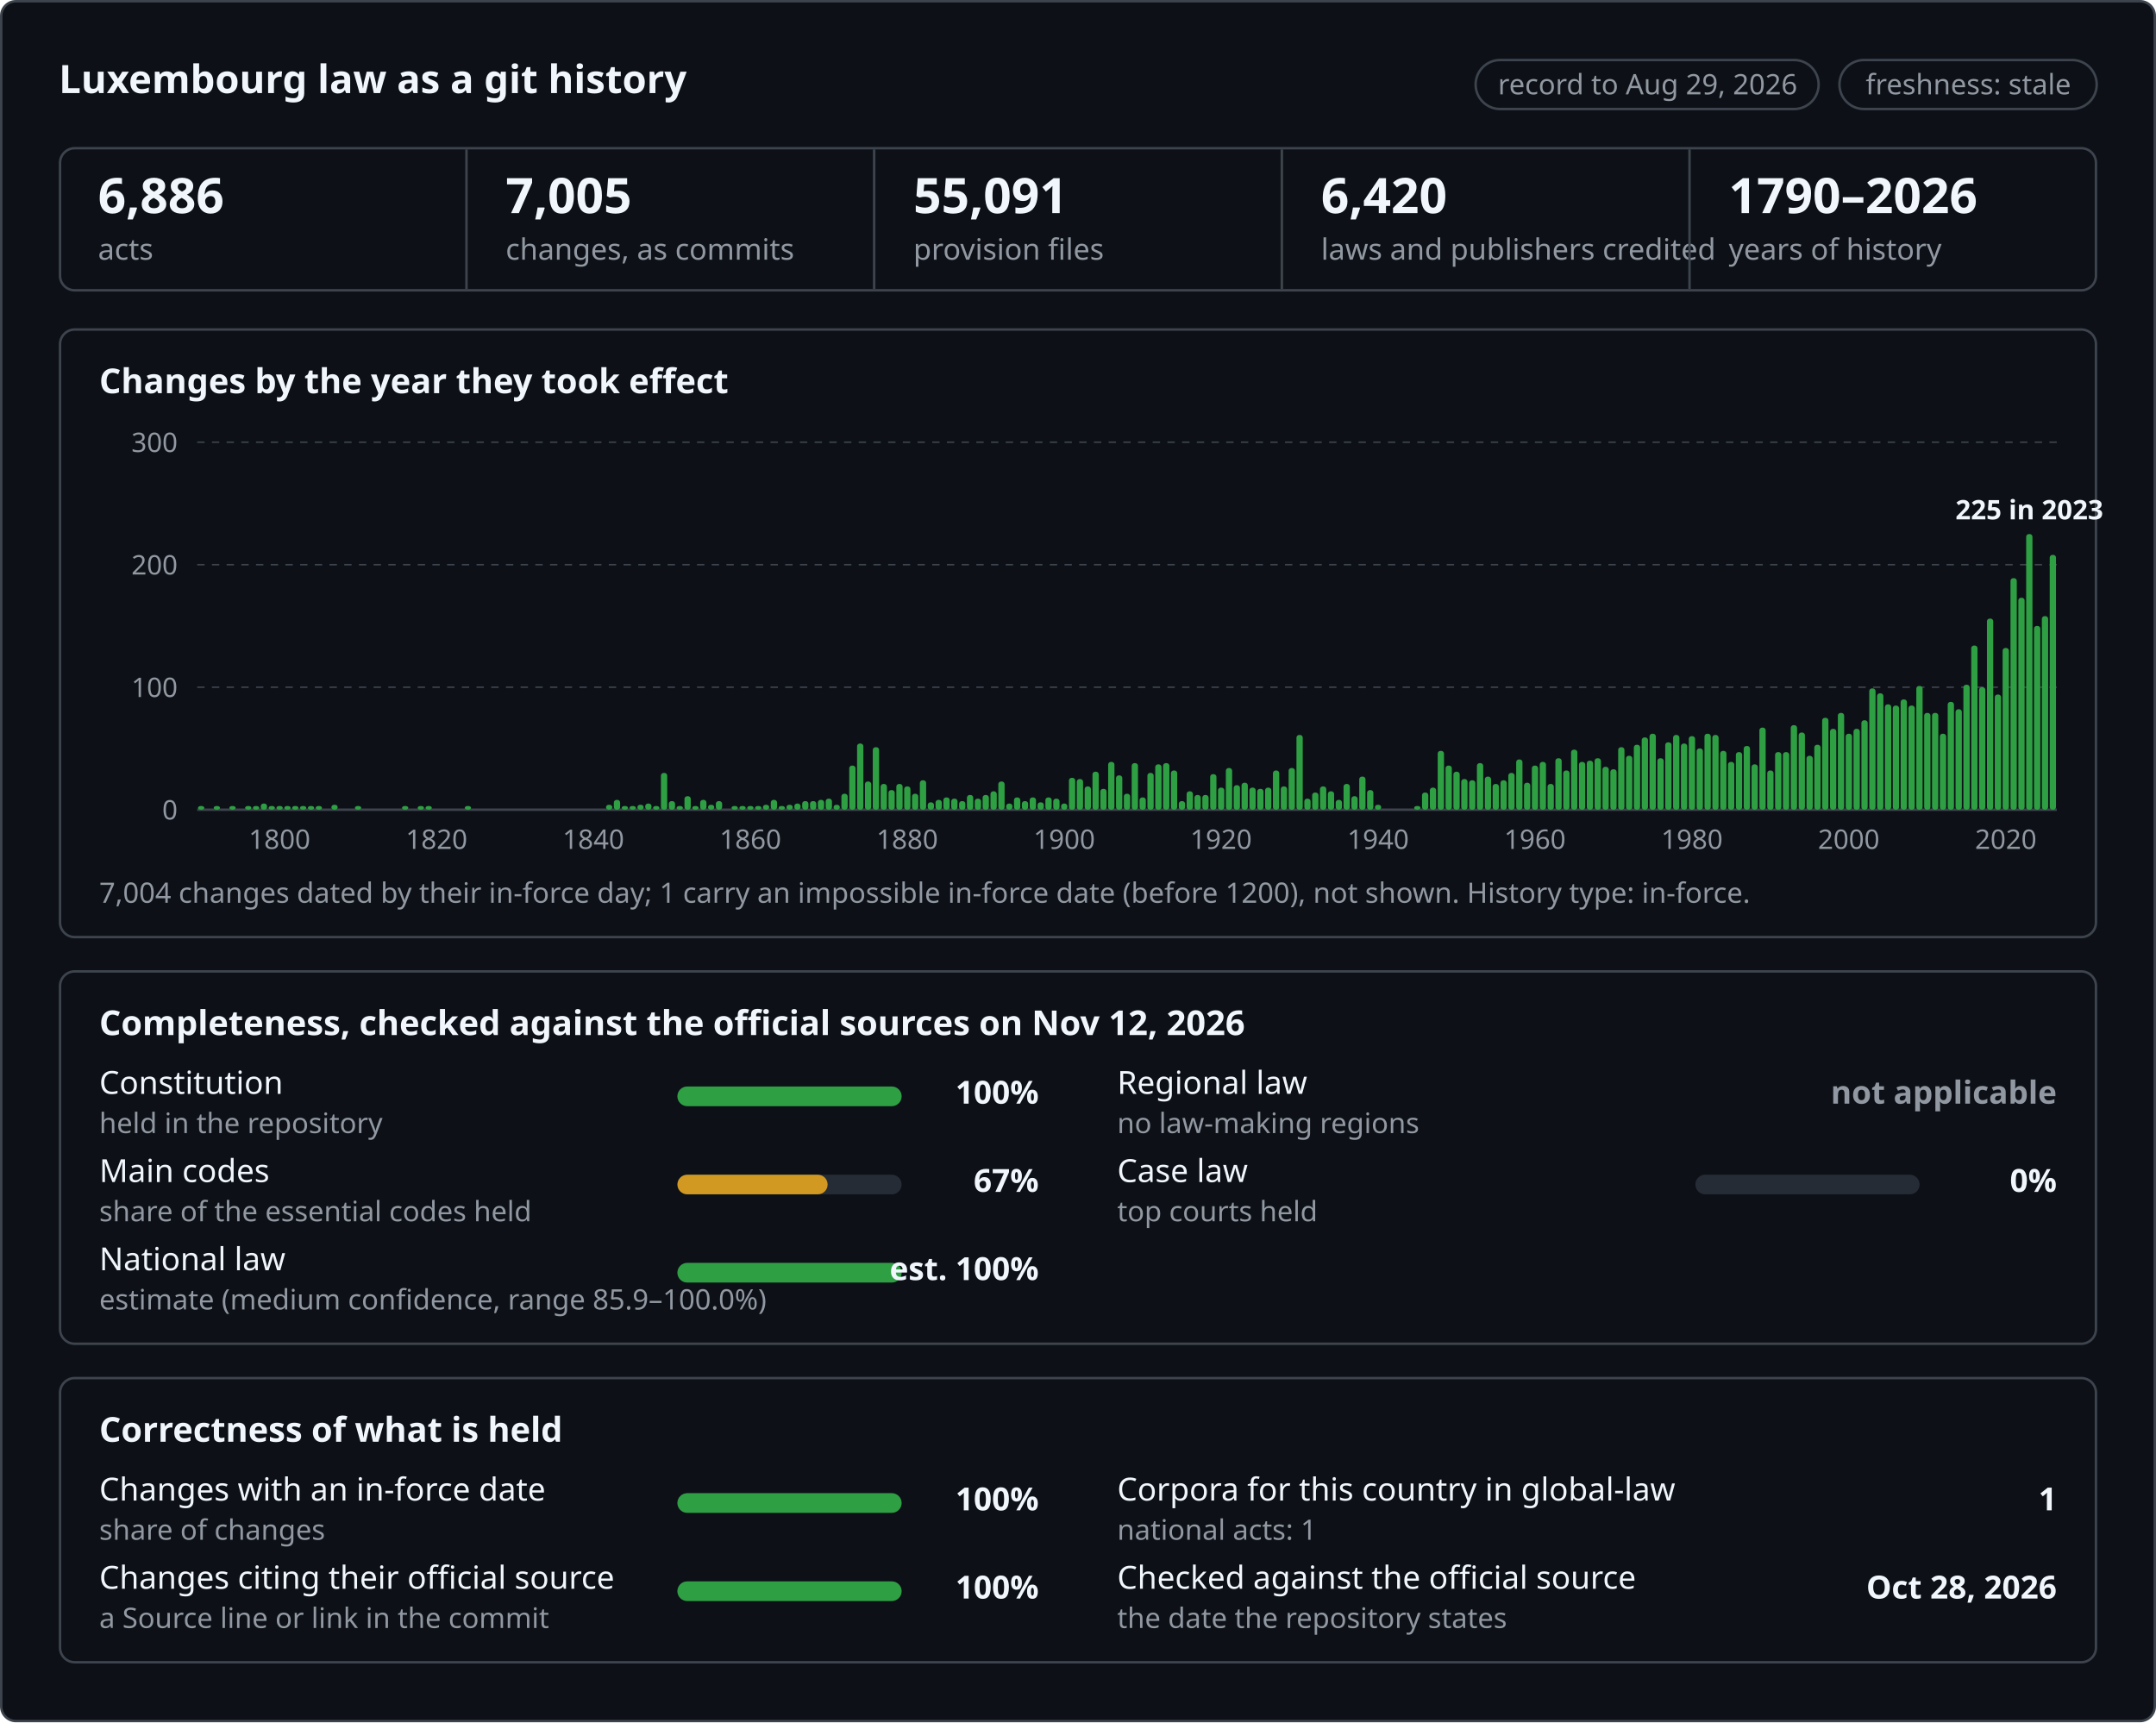
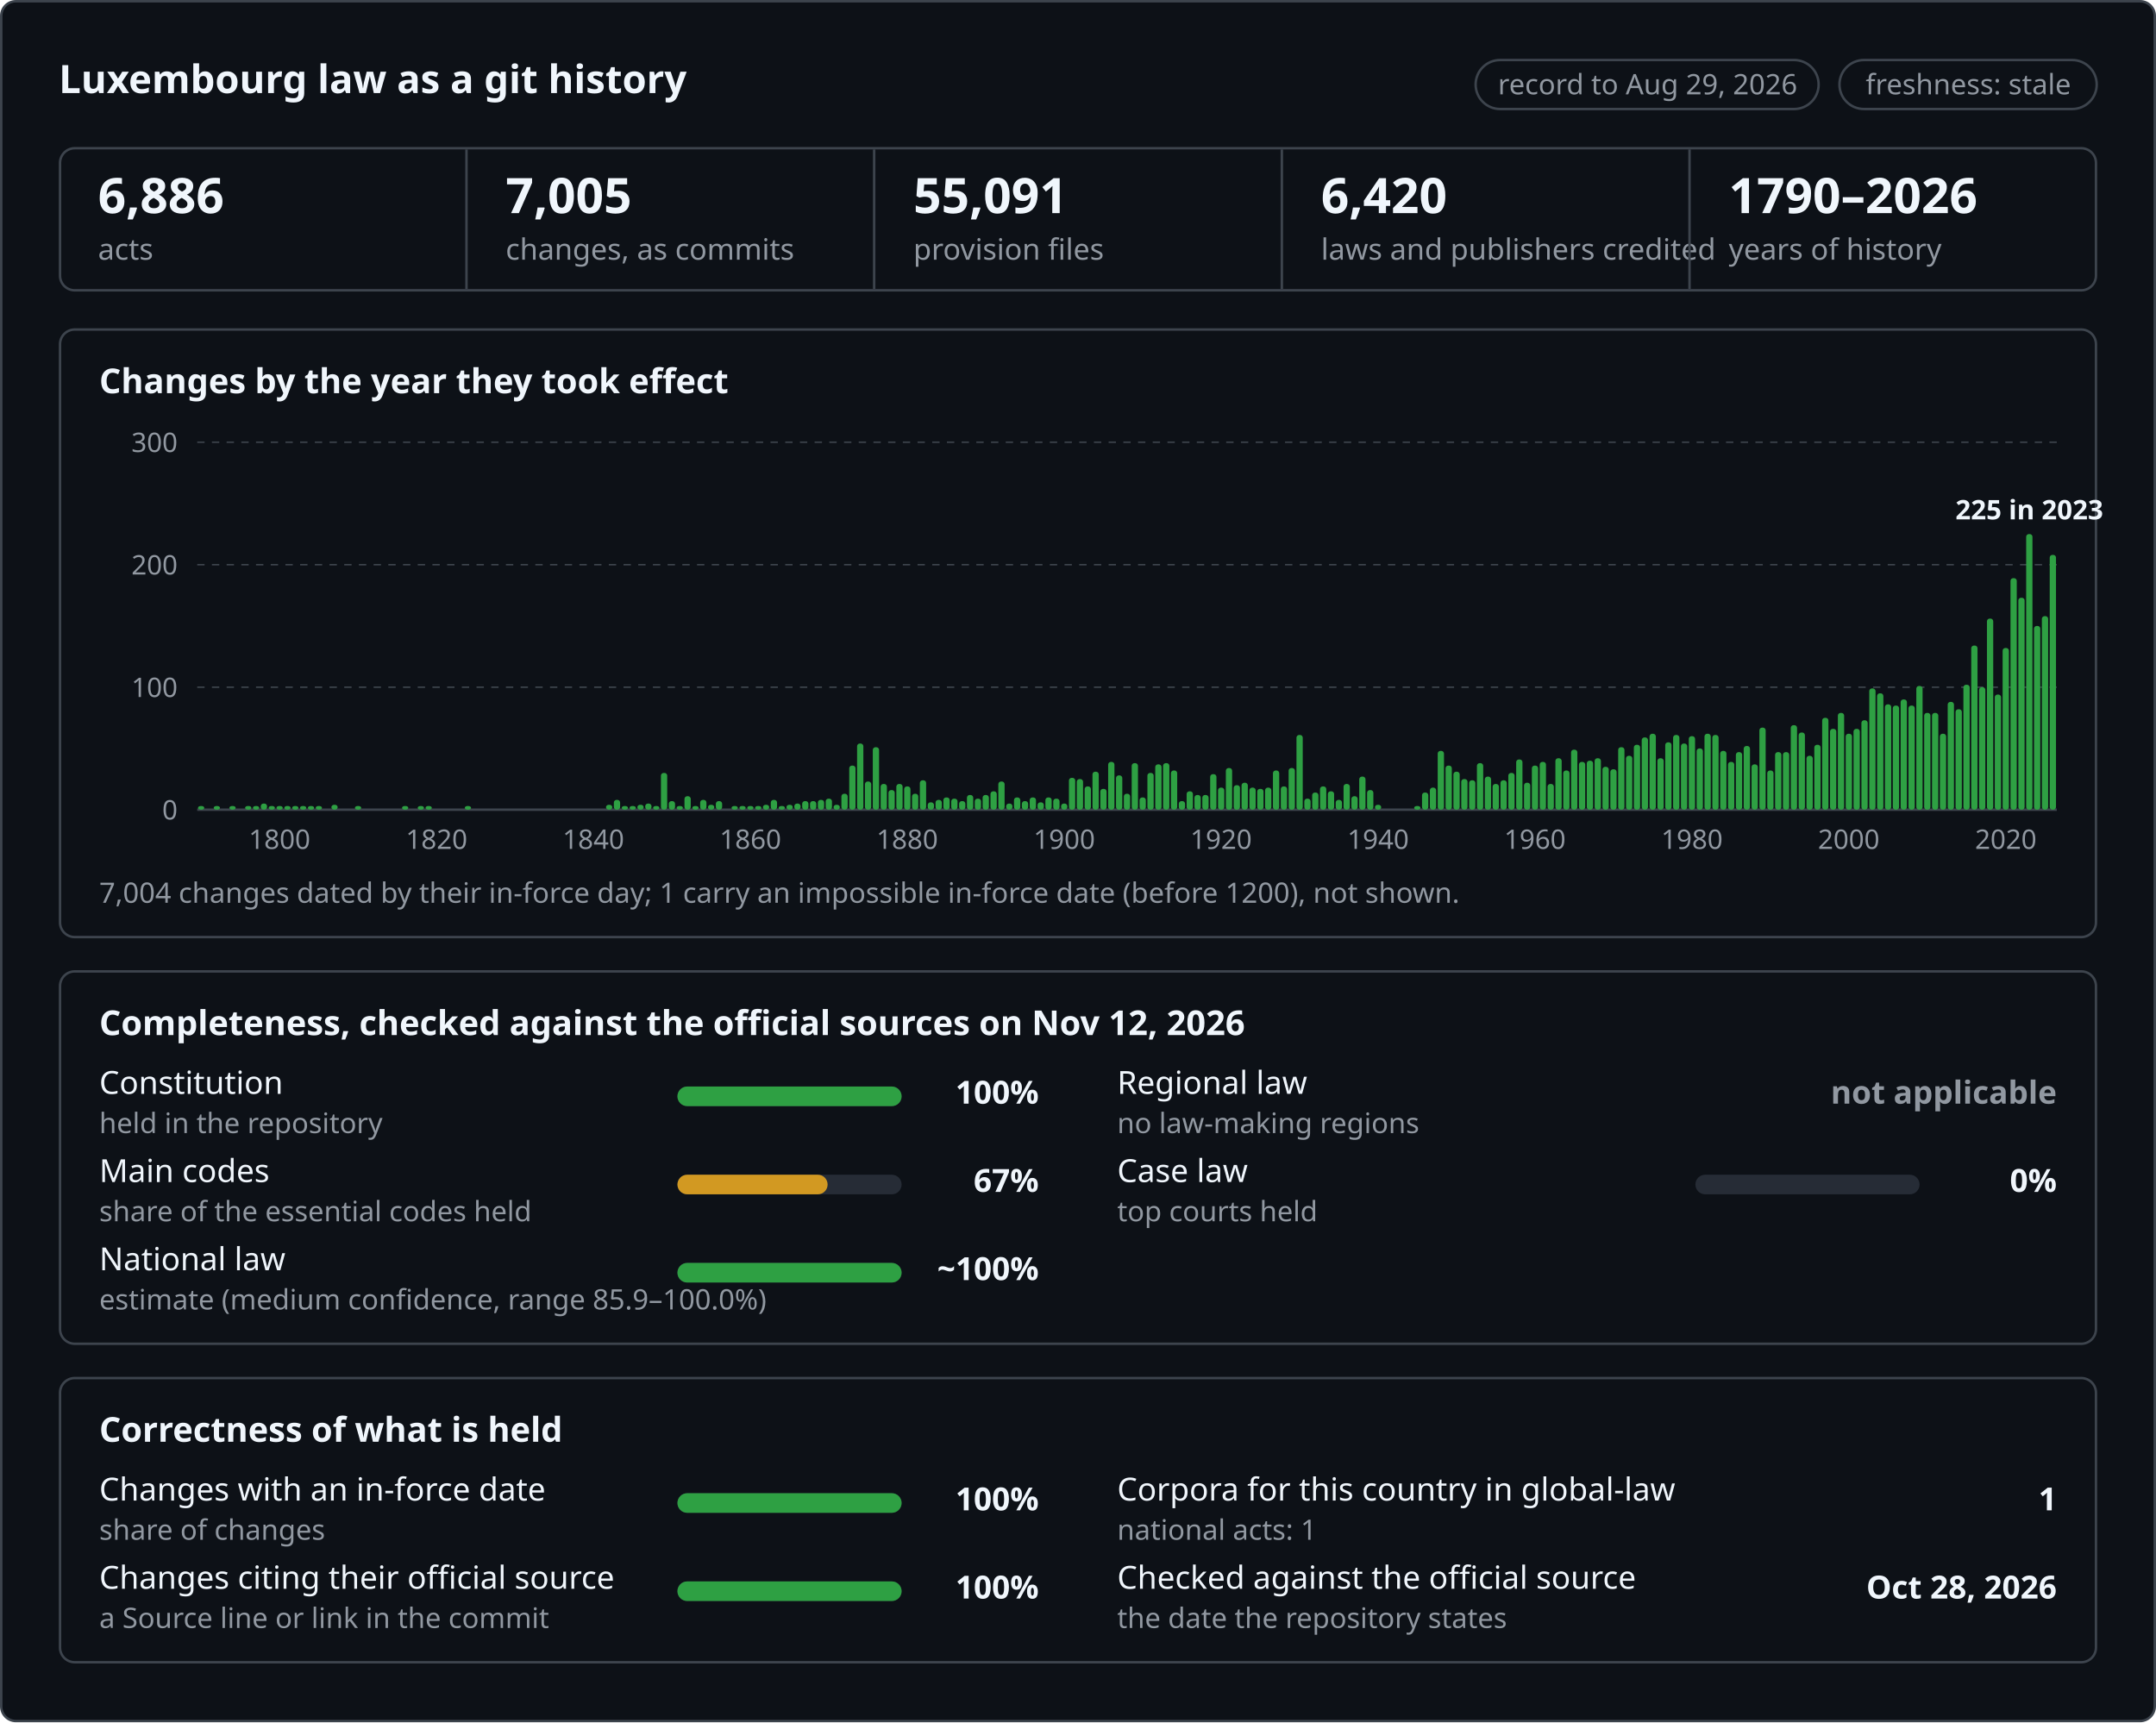
<svg xmlns="http://www.w3.org/2000/svg" width="880" height="703" viewBox="0 0 880 703" font-family="-apple-system,BlinkMacSystemFont,Segoe UI,Noto Sans,Helvetica,Arial,sans-serif">
  <rect x="0.5" y="0.5" width="879" height="702" rx="6" fill="#0d1117" stroke="#3d444d" />
  <text x="24" y="38" font-size="16" font-weight="600" fill="#f0f6fc">Luxembourg law as a git history</text>
  <rect x="602.3" y="24.5" width="140" height="20" rx="10" fill="none" stroke="#3d444d" />
  <text x="672.5" y="38.5" font-size="11.5" font-weight="500" text-anchor="middle" fill="#9198a1">record to Aug 29, 2026</text>
  <rect x="750.8" y="24.5" width="105" height="20" rx="10" fill="none" stroke="#3d444d" />
  <text x="803.4" y="38.5" font-size="11.5" font-weight="500" text-anchor="middle" fill="#9198a1">freshness: stale</text>
  <rect x="24.5" y="60.5" width="831" height="58" rx="6" fill="#0d1117" stroke="#3d444d" />
  <text x="40.0" y="87" font-size="20" font-weight="600" fill="#f0f6fc">6,886</text>
  <text x="40.0" y="106" font-size="12" fill="#9198a1">acts</text>
  <line x1="190.4" y1="61" x2="190.4" y2="118" stroke="#3d444d" />
  <text x="206.4" y="87" font-size="20" font-weight="600" fill="#f0f6fc">7,005</text>
  <text x="206.4" y="106" font-size="12" fill="#9198a1">changes, as commits</text>
  <line x1="356.8" y1="61" x2="356.8" y2="118" stroke="#3d444d" />
  <text x="372.8" y="87" font-size="20" font-weight="600" fill="#f0f6fc">55,091</text>
  <text x="372.8" y="106" font-size="12" fill="#9198a1">provision files</text>
  <line x1="523.2" y1="61" x2="523.2" y2="118" stroke="#3d444d" />
  <text x="539.2" y="87" font-size="20" font-weight="600" fill="#f0f6fc">6,420</text>
  <text x="539.2" y="106" font-size="12" fill="#9198a1" textLength="142" lengthAdjust="spacingAndGlyphs">laws and publishers credited</text>
  <line x1="689.6" y1="61" x2="689.6" y2="118" stroke="#3d444d" />
  <text x="705.6" y="87" font-size="20" font-weight="600" fill="#f0f6fc">1790–2026</text>
  <text x="705.6" y="106" font-size="12" fill="#9198a1">years of history</text>
  <rect x="24.5" y="134.5" width="831" height="248" rx="6" fill="#0d1117" stroke="#3d444d" />
  <text x="40.5" y="160.5" font-size="14" font-weight="600" fill="#f0f6fc">Changes by the year they took effect</text>
  <line x1="80.5" y1="330.5" x2="839.5" y2="330.5" stroke="#3d444d" stroke-width="1" />
  <text x="72.5" y="334.5" font-size="11" text-anchor="end" fill="#9198a1">0</text>
  <line x1="80.5" y1="280.5" x2="839.5" y2="280.5" stroke="#3d444d" stroke-width="0.6" stroke-dasharray="3 3" />
  <text x="72.5" y="284.5" font-size="11" text-anchor="end" fill="#9198a1">100</text>
  <line x1="80.5" y1="230.5" x2="839.5" y2="230.5" stroke="#3d444d" stroke-width="0.6" stroke-dasharray="3 3" />
  <text x="72.5" y="234.5" font-size="11" text-anchor="end" fill="#9198a1">200</text>
  <line x1="80.5" y1="180.5" x2="839.5" y2="180.5" stroke="#3d444d" stroke-width="0.6" stroke-dasharray="3 3" />
  <text x="72.5" y="184.5" font-size="11" text-anchor="end" fill="#9198a1">300</text>
  <rect x="80.82" y="329.0" width="2.56" height="1.5" rx="1.1" fill="#2ea043" />
  <rect x="87.23" y="329.0" width="2.56" height="1.5" rx="1.1" fill="#2ea043" />
  <rect x="93.63" y="329.0" width="2.56" height="1.5" rx="1.1" fill="#2ea043" />
  <rect x="100.04" y="329.0" width="2.56" height="1.5" rx="1.1" fill="#2ea043" />
  <rect x="103.24" y="329.0" width="2.56" height="1.5" rx="1.1" fill="#2ea043" />
  <rect x="106.44" y="328.0" width="2.56" height="2.5" rx="1.1" fill="#2ea043" />
  <rect x="109.64" y="329.0" width="2.56" height="1.5" rx="1.1" fill="#2ea043" />
  <rect x="112.85" y="329.0" width="2.56" height="1.5" rx="1.1" fill="#2ea043" />
  <text x="114.1" y="346.5" font-size="11" text-anchor="middle" fill="#9198a1">1800</text>
  <rect x="116.05" y="329.0" width="2.56" height="1.5" rx="1.1" fill="#2ea043" />
  <rect x="119.25" y="329.0" width="2.56" height="1.5" rx="1.1" fill="#2ea043" />
  <rect x="122.45" y="329.0" width="2.56" height="1.5" rx="1.1" fill="#2ea043" />
  <rect x="125.66" y="329.0" width="2.56" height="1.5" rx="1.1" fill="#2ea043" />
  <rect x="128.86" y="329.0" width="2.56" height="1.5" rx="1.1" fill="#2ea043" />
  <rect x="135.26" y="328.5" width="2.56" height="2.0" rx="1.1" fill="#2ea043" />
  <rect x="144.87" y="329.0" width="2.56" height="1.5" rx="1.1" fill="#2ea043" />
  <rect x="164.09" y="329.0" width="2.56" height="1.5" rx="1.1" fill="#2ea043" />
  <rect x="170.49" y="329.0" width="2.56" height="1.5" rx="1.1" fill="#2ea043" />
  <rect x="173.69" y="329.0" width="2.56" height="1.5" rx="1.1" fill="#2ea043" />
  <text x="178.2" y="346.5" font-size="11" text-anchor="middle" fill="#9198a1">1820</text>
  <rect x="189.71" y="329.0" width="2.56" height="1.5" rx="1.1" fill="#2ea043" />
  <text x="242.2" y="346.5" font-size="11" text-anchor="middle" fill="#9198a1">1840</text>
  <rect x="247.35" y="328.5" width="2.56" height="2.0" rx="1.1" fill="#2ea043" />
  <rect x="250.55" y="326.5" width="2.56" height="4.0" rx="1.1" fill="#2ea043" />
  <rect x="253.76" y="329.0" width="2.56" height="1.5" rx="1.1" fill="#2ea043" />
  <rect x="256.96" y="329.0" width="2.56" height="1.5" rx="1.1" fill="#2ea043" />
  <rect x="260.16" y="328.5" width="2.56" height="2.0" rx="1.1" fill="#2ea043" />
  <rect x="263.36" y="328.0" width="2.56" height="2.5" rx="1.1" fill="#2ea043" />
  <rect x="266.57" y="329.0" width="2.56" height="1.5" rx="1.1" fill="#2ea043" />
  <rect x="269.77" y="315.5" width="2.56" height="15.0" rx="1.1" fill="#2ea043" />
  <rect x="272.97" y="327.0" width="2.56" height="3.5" rx="1.1" fill="#2ea043" />
  <rect x="276.17" y="329.0" width="2.56" height="1.5" rx="1.1" fill="#2ea043" />
  <rect x="279.38" y="325.0" width="2.56" height="5.5" rx="1.1" fill="#2ea043" />
  <rect x="282.58" y="329.0" width="2.56" height="1.5" rx="1.1" fill="#2ea043" />
  <rect x="285.78" y="326.5" width="2.56" height="4.0" rx="1.1" fill="#2ea043" />
  <rect x="288.98" y="328.5" width="2.56" height="2.0" rx="1.1" fill="#2ea043" />
  <rect x="292.19" y="327.0" width="2.56" height="3.5" rx="1.1" fill="#2ea043" />
  <rect x="298.59" y="329.0" width="2.56" height="1.5" rx="1.1" fill="#2ea043" />
  <rect x="301.79" y="329.0" width="2.56" height="1.5" rx="1.1" fill="#2ea043" />
  <rect x="305.00" y="329.0" width="2.56" height="1.5" rx="1.1" fill="#2ea043" />
  <text x="306.3" y="346.5" font-size="11" text-anchor="middle" fill="#9198a1">1860</text>
  <rect x="308.20" y="329.0" width="2.56" height="1.5" rx="1.1" fill="#2ea043" />
  <rect x="311.40" y="328.5" width="2.56" height="2.0" rx="1.1" fill="#2ea043" />
  <rect x="314.61" y="326.5" width="2.56" height="4.0" rx="1.1" fill="#2ea043" />
  <rect x="317.81" y="329.0" width="2.56" height="1.5" rx="1.1" fill="#2ea043" />
  <rect x="321.01" y="328.5" width="2.56" height="2.0" rx="1.1" fill="#2ea043" />
  <rect x="324.21" y="328.0" width="2.56" height="2.5" rx="1.1" fill="#2ea043" />
  <rect x="327.42" y="327.0" width="2.56" height="3.5" rx="1.1" fill="#2ea043" />
  <rect x="330.62" y="327.0" width="2.56" height="3.5" rx="1.1" fill="#2ea043" />
  <rect x="333.82" y="326.5" width="2.56" height="4.0" rx="1.1" fill="#2ea043" />
  <rect x="337.02" y="326.0" width="2.56" height="4.5" rx="1.1" fill="#2ea043" />
  <rect x="340.23" y="328.5" width="2.56" height="2.0" rx="1.1" fill="#2ea043" />
  <rect x="343.43" y="324.0" width="2.56" height="6.5" rx="1.1" fill="#2ea043" />
  <rect x="346.63" y="312.5" width="2.56" height="18.0" rx="1.1" fill="#2ea043" />
  <rect x="349.83" y="303.5" width="2.56" height="27.0" rx="1.1" fill="#2ea043" />
  <rect x="353.04" y="319.0" width="2.56" height="11.5" rx="1.1" fill="#2ea043" />
  <rect x="356.24" y="305.0" width="2.56" height="25.5" rx="1.1" fill="#2ea043" />
  <rect x="359.44" y="320.0" width="2.56" height="10.5" rx="1.1" fill="#2ea043" />
  <rect x="362.64" y="322.5" width="2.56" height="8.0" rx="1.1" fill="#2ea043" />
  <rect x="365.85" y="320.0" width="2.56" height="10.5" rx="1.1" fill="#2ea043" />
  <rect x="369.05" y="321.0" width="2.56" height="9.5" rx="1.1" fill="#2ea043" />
  <text x="370.3" y="346.5" font-size="11" text-anchor="middle" fill="#9198a1">1880</text>
  <rect x="372.25" y="324.0" width="2.56" height="6.5" rx="1.1" fill="#2ea043" />
  <rect x="375.45" y="318.5" width="2.56" height="12.0" rx="1.1" fill="#2ea043" />
  <rect x="378.66" y="327.5" width="2.56" height="3.0" rx="1.1" fill="#2ea043" />
  <rect x="381.86" y="326.5" width="2.56" height="4.0" rx="1.1" fill="#2ea043" />
  <rect x="385.06" y="325.5" width="2.56" height="5.0" rx="1.1" fill="#2ea043" />
  <rect x="388.26" y="326.0" width="2.56" height="4.5" rx="1.1" fill="#2ea043" />
  <rect x="391.47" y="327.0" width="2.56" height="3.5" rx="1.1" fill="#2ea043" />
  <rect x="394.67" y="324.5" width="2.56" height="6.0" rx="1.1" fill="#2ea043" />
  <rect x="397.87" y="326.0" width="2.56" height="4.5" rx="1.1" fill="#2ea043" />
  <rect x="401.07" y="324.5" width="2.56" height="6.0" rx="1.1" fill="#2ea043" />
  <rect x="404.28" y="323.0" width="2.56" height="7.5" rx="1.1" fill="#2ea043" />
  <rect x="407.48" y="319.0" width="2.56" height="11.5" rx="1.1" fill="#2ea043" />
  <rect x="410.68" y="328.0" width="2.56" height="2.5" rx="1.1" fill="#2ea043" />
  <rect x="413.88" y="325.5" width="2.56" height="5.0" rx="1.1" fill="#2ea043" />
  <rect x="417.09" y="327.0" width="2.56" height="3.5" rx="1.1" fill="#2ea043" />
  <rect x="420.29" y="325.5" width="2.56" height="5.0" rx="1.1" fill="#2ea043" />
  <rect x="423.49" y="327.5" width="2.56" height="3.0" rx="1.1" fill="#2ea043" />
  <rect x="426.69" y="325.5" width="2.56" height="5.0" rx="1.1" fill="#2ea043" />
  <rect x="429.90" y="326.0" width="2.56" height="4.5" rx="1.1" fill="#2ea043" />
  <rect x="433.10" y="328.0" width="2.56" height="2.5" rx="1.1" fill="#2ea043" />
  <text x="434.4" y="346.5" font-size="11" text-anchor="middle" fill="#9198a1">1900</text>
  <rect x="436.30" y="317.5" width="2.56" height="13.0" rx="1.1" fill="#2ea043" />
  <rect x="439.50" y="318.0" width="2.56" height="12.5" rx="1.1" fill="#2ea043" />
  <rect x="442.71" y="321.0" width="2.56" height="9.5" rx="1.1" fill="#2ea043" />
  <rect x="445.91" y="315.0" width="2.56" height="15.5" rx="1.1" fill="#2ea043" />
  <rect x="449.11" y="322.0" width="2.56" height="8.5" rx="1.1" fill="#2ea043" />
  <rect x="452.31" y="311.0" width="2.56" height="19.5" rx="1.1" fill="#2ea043" />
  <rect x="455.52" y="316.5" width="2.56" height="14.0" rx="1.1" fill="#2ea043" />
  <rect x="458.72" y="324.0" width="2.56" height="6.5" rx="1.1" fill="#2ea043" />
  <rect x="461.92" y="311.5" width="2.56" height="19.0" rx="1.1" fill="#2ea043" />
  <rect x="465.12" y="325.5" width="2.56" height="5.0" rx="1.1" fill="#2ea043" />
  <rect x="468.33" y="315.5" width="2.56" height="15.0" rx="1.1" fill="#2ea043" />
  <rect x="471.53" y="312.0" width="2.56" height="18.5" rx="1.1" fill="#2ea043" />
  <rect x="474.73" y="311.5" width="2.56" height="19.0" rx="1.1" fill="#2ea043" />
  <rect x="477.93" y="314.5" width="2.56" height="16.0" rx="1.1" fill="#2ea043" />
  <rect x="481.14" y="327.0" width="2.56" height="3.5" rx="1.1" fill="#2ea043" />
  <rect x="484.34" y="323.0" width="2.56" height="7.5" rx="1.1" fill="#2ea043" />
  <rect x="487.54" y="324.5" width="2.56" height="6.0" rx="1.1" fill="#2ea043" />
  <rect x="490.74" y="324.5" width="2.56" height="6.0" rx="1.1" fill="#2ea043" />
  <rect x="493.95" y="316.0" width="2.56" height="14.5" rx="1.1" fill="#2ea043" />
  <rect x="497.15" y="321.5" width="2.56" height="9.0" rx="1.1" fill="#2ea043" />
  <text x="498.4" y="346.5" font-size="11" text-anchor="middle" fill="#9198a1">1920</text>
  <rect x="500.35" y="313.5" width="2.56" height="17.0" rx="1.1" fill="#2ea043" />
  <rect x="503.55" y="320.5" width="2.56" height="10.0" rx="1.1" fill="#2ea043" />
  <rect x="506.76" y="319.5" width="2.56" height="11.0" rx="1.1" fill="#2ea043" />
  <rect x="509.96" y="321.5" width="2.56" height="9.0" rx="1.1" fill="#2ea043" />
  <rect x="513.16" y="322.0" width="2.56" height="8.5" rx="1.1" fill="#2ea043" />
  <rect x="516.36" y="321.5" width="2.56" height="9.0" rx="1.1" fill="#2ea043" />
  <rect x="519.57" y="314.5" width="2.56" height="16.0" rx="1.1" fill="#2ea043" />
  <rect x="522.77" y="321.0" width="2.56" height="9.5" rx="1.1" fill="#2ea043" />
  <rect x="525.97" y="313.5" width="2.56" height="17.0" rx="1.1" fill="#2ea043" />
  <rect x="529.17" y="300.0" width="2.56" height="30.5" rx="1.1" fill="#2ea043" />
  <rect x="532.38" y="326.0" width="2.56" height="4.5" rx="1.1" fill="#2ea043" />
  <rect x="535.58" y="323.5" width="2.56" height="7.0" rx="1.1" fill="#2ea043" />
  <rect x="538.78" y="321.0" width="2.56" height="9.5" rx="1.1" fill="#2ea043" />
  <rect x="541.98" y="323.0" width="2.56" height="7.5" rx="1.1" fill="#2ea043" />
  <rect x="545.19" y="326.5" width="2.56" height="4.0" rx="1.1" fill="#2ea043" />
  <rect x="548.39" y="320.0" width="2.56" height="10.5" rx="1.1" fill="#2ea043" />
  <rect x="551.59" y="325.0" width="2.56" height="5.5" rx="1.1" fill="#2ea043" />
  <rect x="554.79" y="317.0" width="2.56" height="13.5" rx="1.1" fill="#2ea043" />
  <rect x="558.00" y="322.5" width="2.56" height="8.0" rx="1.1" fill="#2ea043" />
  <rect x="561.20" y="328.5" width="2.56" height="2.0" rx="1.1" fill="#2ea043" />
  <text x="562.5" y="346.5" font-size="11" text-anchor="middle" fill="#9198a1">1940</text>
  <rect x="577.21" y="329.0" width="2.56" height="1.5" rx="1.1" fill="#2ea043" />
  <rect x="580.42" y="323.5" width="2.56" height="7.0" rx="1.1" fill="#2ea043" />
  <rect x="583.62" y="321.5" width="2.56" height="9.0" rx="1.1" fill="#2ea043" />
  <rect x="586.82" y="306.5" width="2.56" height="24.0" rx="1.1" fill="#2ea043" />
  <rect x="590.02" y="312.5" width="2.56" height="18.0" rx="1.1" fill="#2ea043" />
  <rect x="593.23" y="315.0" width="2.56" height="15.5" rx="1.1" fill="#2ea043" />
  <rect x="596.43" y="318.0" width="2.56" height="12.5" rx="1.1" fill="#2ea043" />
  <rect x="599.63" y="318.5" width="2.56" height="12.0" rx="1.1" fill="#2ea043" />
  <rect x="602.83" y="311.5" width="2.56" height="19.0" rx="1.1" fill="#2ea043" />
  <rect x="606.04" y="317.0" width="2.56" height="13.5" rx="1.1" fill="#2ea043" />
  <rect x="609.24" y="320.0" width="2.56" height="10.5" rx="1.1" fill="#2ea043" />
  <rect x="612.44" y="318.5" width="2.56" height="12.0" rx="1.1" fill="#2ea043" />
  <rect x="615.64" y="315.5" width="2.56" height="15.0" rx="1.1" fill="#2ea043" />
  <rect x="618.85" y="310.0" width="2.56" height="20.5" rx="1.1" fill="#2ea043" />
  <rect x="622.05" y="319.5" width="2.56" height="11.0" rx="1.1" fill="#2ea043" />
  <rect x="625.25" y="312.5" width="2.56" height="18.0" rx="1.1" fill="#2ea043" />
  <text x="626.5" y="346.5" font-size="11" text-anchor="middle" fill="#9198a1">1960</text>
  <rect x="628.45" y="311.0" width="2.56" height="19.5" rx="1.1" fill="#2ea043" />
  <rect x="631.66" y="320.0" width="2.56" height="10.5" rx="1.1" fill="#2ea043" />
  <rect x="634.86" y="309.5" width="2.56" height="21.0" rx="1.1" fill="#2ea043" />
  <rect x="638.06" y="314.5" width="2.56" height="16.0" rx="1.1" fill="#2ea043" />
  <rect x="641.26" y="306.0" width="2.56" height="24.5" rx="1.1" fill="#2ea043" />
  <rect x="644.47" y="311.0" width="2.56" height="19.5" rx="1.1" fill="#2ea043" />
  <rect x="647.67" y="310.5" width="2.56" height="20.0" rx="1.1" fill="#2ea043" />
  <rect x="650.87" y="309.5" width="2.56" height="21.0" rx="1.1" fill="#2ea043" />
  <rect x="654.07" y="313.0" width="2.56" height="17.5" rx="1.1" fill="#2ea043" />
  <rect x="657.28" y="314.0" width="2.56" height="16.5" rx="1.1" fill="#2ea043" />
  <rect x="660.48" y="305.0" width="2.56" height="25.5" rx="1.1" fill="#2ea043" />
  <rect x="663.68" y="308.5" width="2.56" height="22.0" rx="1.1" fill="#2ea043" />
  <rect x="666.88" y="304.0" width="2.56" height="26.5" rx="1.1" fill="#2ea043" />
  <rect x="670.09" y="301.0" width="2.56" height="29.5" rx="1.1" fill="#2ea043" />
  <rect x="673.29" y="299.5" width="2.56" height="31.0" rx="1.1" fill="#2ea043" />
  <rect x="676.49" y="309.5" width="2.56" height="21.0" rx="1.1" fill="#2ea043" />
  <rect x="679.69" y="303.0" width="2.56" height="27.5" rx="1.1" fill="#2ea043" />
  <rect x="682.90" y="300.0" width="2.56" height="30.5" rx="1.1" fill="#2ea043" />
  <rect x="686.10" y="303.5" width="2.56" height="27.0" rx="1.1" fill="#2ea043" />
  <rect x="689.30" y="300.5" width="2.56" height="30.0" rx="1.1" fill="#2ea043" />
  <text x="690.6" y="346.5" font-size="11" text-anchor="middle" fill="#9198a1">1980</text>
  <rect x="692.50" y="305.5" width="2.56" height="25.0" rx="1.1" fill="#2ea043" />
  <rect x="695.71" y="299.5" width="2.56" height="31.0" rx="1.1" fill="#2ea043" />
  <rect x="698.91" y="300.0" width="2.56" height="30.5" rx="1.1" fill="#2ea043" />
  <rect x="702.11" y="306.5" width="2.56" height="24.0" rx="1.1" fill="#2ea043" />
  <rect x="705.31" y="311.0" width="2.56" height="19.5" rx="1.1" fill="#2ea043" />
  <rect x="708.52" y="307.0" width="2.56" height="23.5" rx="1.1" fill="#2ea043" />
  <rect x="711.72" y="304.5" width="2.56" height="26.0" rx="1.1" fill="#2ea043" />
  <rect x="714.92" y="312.0" width="2.56" height="18.5" rx="1.1" fill="#2ea043" />
  <rect x="718.12" y="297.0" width="2.56" height="33.5" rx="1.1" fill="#2ea043" />
  <rect x="721.33" y="314.5" width="2.56" height="16.0" rx="1.1" fill="#2ea043" />
  <rect x="724.53" y="307.0" width="2.56" height="23.5" rx="1.1" fill="#2ea043" />
  <rect x="727.73" y="307.0" width="2.56" height="23.5" rx="1.1" fill="#2ea043" />
  <rect x="730.93" y="296.0" width="2.56" height="34.5" rx="1.1" fill="#2ea043" />
  <rect x="734.14" y="299.0" width="2.56" height="31.5" rx="1.1" fill="#2ea043" />
  <rect x="737.34" y="308.5" width="2.56" height="22.0" rx="1.1" fill="#2ea043" />
  <rect x="740.54" y="304.0" width="2.56" height="26.5" rx="1.1" fill="#2ea043" />
  <rect x="743.74" y="293.0" width="2.56" height="37.5" rx="1.1" fill="#2ea043" />
  <rect x="746.95" y="297.5" width="2.56" height="33.0" rx="1.1" fill="#2ea043" />
  <rect x="750.15" y="291.0" width="2.56" height="39.5" rx="1.1" fill="#2ea043" />
  <rect x="753.35" y="299.5" width="2.56" height="31.0" rx="1.1" fill="#2ea043" />
  <text x="754.6" y="346.5" font-size="11" text-anchor="middle" fill="#9198a1">2000</text>
  <rect x="756.55" y="297.5" width="2.56" height="33.0" rx="1.1" fill="#2ea043" />
  <rect x="759.76" y="294.0" width="2.56" height="36.5" rx="1.1" fill="#2ea043" />
  <rect x="762.96" y="281.0" width="2.56" height="49.5" rx="1.1" fill="#2ea043" />
  <rect x="766.16" y="283.0" width="2.56" height="47.5" rx="1.1" fill="#2ea043" />
  <rect x="769.36" y="287.5" width="2.56" height="43.0" rx="1.1" fill="#2ea043" />
  <rect x="772.57" y="288.0" width="2.56" height="42.5" rx="1.1" fill="#2ea043" />
  <rect x="775.77" y="285.5" width="2.56" height="45.0" rx="1.1" fill="#2ea043" />
  <rect x="778.97" y="288.0" width="2.56" height="42.5" rx="1.1" fill="#2ea043" />
  <rect x="782.17" y="280.0" width="2.56" height="50.5" rx="1.1" fill="#2ea043" />
  <rect x="785.38" y="291.0" width="2.56" height="39.5" rx="1.1" fill="#2ea043" />
  <rect x="788.58" y="291.0" width="2.56" height="39.5" rx="1.1" fill="#2ea043" />
  <rect x="791.78" y="299.5" width="2.56" height="31.0" rx="1.1" fill="#2ea043" />
  <rect x="794.98" y="286.5" width="2.56" height="44.0" rx="1.1" fill="#2ea043" />
  <rect x="798.19" y="289.5" width="2.56" height="41.0" rx="1.1" fill="#2ea043" />
  <rect x="801.39" y="279.5" width="2.56" height="51.0" rx="1.1" fill="#2ea043" />
  <rect x="804.59" y="263.5" width="2.56" height="67.0" rx="1.1" fill="#2ea043" />
  <rect x="807.79" y="280.5" width="2.56" height="50.0" rx="1.1" fill="#2ea043" />
  <rect x="811.00" y="252.5" width="2.56" height="78.0" rx="1.1" fill="#2ea043" />
  <rect x="814.20" y="283.5" width="2.56" height="47.0" rx="1.1" fill="#2ea043" />
  <rect x="817.40" y="264.5" width="2.56" height="66.0" rx="1.1" fill="#2ea043" />
  <text x="818.7" y="346.5" font-size="11" text-anchor="middle" fill="#9198a1">2020</text>
  <rect x="820.61" y="236.0" width="2.56" height="94.5" rx="1.1" fill="#2ea043" />
  <rect x="823.81" y="244.0" width="2.56" height="86.5" rx="1.1" fill="#2ea043" />
  <rect x="827.01" y="218.0" width="2.56" height="112.5" rx="1.1" fill="#2ea043" />
  <text x="828.3" y="212.0" font-size="11" font-weight="600" text-anchor="middle" fill="#f0f6fc">225 in 2023</text>
  <rect x="830.21" y="255.5" width="2.56" height="75.0" rx="1.1" fill="#2ea043" />
  <rect x="833.42" y="251.5" width="2.56" height="79.0" rx="1.1" fill="#2ea043" />
  <rect x="836.62" y="226.5" width="2.56" height="104.0" rx="1.1" fill="#2ea043" />
-   <text x="40.5" y="368.5" font-size="11.5" fill="#9198a1">7,004 changes dated by their in-force day; 1 carry an impossible in-force date (before 1200), not shown. History type: in-force.</text>
+   <text x="40.5" y="368.5" font-size="11.5" fill="#9198a1">7,004 changes dated by their in-force day; 1 carry an impossible in-force date (before 1200), not shown.</text>
  <rect x="24.5" y="396.5" width="831" height="152" rx="6" fill="#0d1117" stroke="#3d444d" />
  <text x="40.5" y="422.5" font-size="14" font-weight="600" fill="#f0f6fc">Completeness, checked against the official sources on Nov 12, 2026</text>
  <text x="40.5" y="446.5" font-size="13" fill="#f0f6fc">Constitution</text>
  <text x="40.5" y="462.5" font-size="11.5" fill="#9198a1">held in the repository</text>
  <g>
    <rect x="276.5" y="443.5" width="91.5" height="8" rx="4" fill="#262c36" />
    <rect x="276.5" y="443.5" width="91.5" height="8" rx="4" fill="#2ea043" />
  </g>
  <text x="424.0" y="450.5" font-size="13" font-weight="600" text-anchor="end" fill="#f0f6fc">100%</text>
  <text x="40.5" y="482.5" font-size="13" fill="#f0f6fc">Main codes</text>
  <text x="40.5" y="498.5" font-size="11.5" fill="#9198a1">share of the essential codes held</text>
  <g>
    <rect x="276.5" y="479.5" width="91.5" height="8" rx="4" fill="#262c36" />
    <rect x="276.5" y="479.5" width="61.3" height="8" rx="4" fill="#d29922" />
  </g>
  <text x="424.0" y="486.5" font-size="13" font-weight="600" text-anchor="end" fill="#f0f6fc">67%</text>
  <text x="40.5" y="518.5" font-size="13" fill="#f0f6fc">National law</text>
  <text x="40.5" y="534.5" font-size="11.5" fill="#9198a1">estimate (medium confidence, range 85.9–100.0%)</text>
  <g>
    <rect x="276.5" y="515.5" width="91.5" height="8" rx="4" fill="#262c36" />
    <rect x="276.5" y="515.5" width="91.5" height="8" rx="4" fill="#2ea043" />
  </g>
-   <text x="424.0" y="522.5" font-size="13" font-weight="600" text-anchor="end" fill="#f0f6fc">est. 100%</text>
+   <text x="424.0" y="522.5" font-size="13" font-weight="600" text-anchor="end" fill="#f0f6fc">~100%</text>
  <text x="456.0" y="446.5" font-size="13" fill="#f0f6fc">Regional law</text>
  <text x="456.0" y="462.5" font-size="11.5" fill="#9198a1">no law-making regions</text>
  <text x="839.5" y="450.5" font-size="13" font-weight="600" text-anchor="end" fill="#9198a1">not applicable</text>
  <text x="456.0" y="482.5" font-size="13" fill="#f0f6fc">Case law</text>
  <text x="456.0" y="498.5" font-size="11.5" fill="#9198a1">top courts held</text>
  <g>
    <rect x="692.0" y="479.5" width="91.5" height="8" rx="4" fill="#262c36" />
  </g>
  <text x="839.5" y="486.5" font-size="13" font-weight="600" text-anchor="end" fill="#f0f6fc">0%</text>
  <rect x="24.5" y="562.5" width="831" height="116" rx="6" fill="#0d1117" stroke="#3d444d" />
  <text x="40.5" y="588.5" font-size="14" font-weight="600" fill="#f0f6fc">Correctness of what is held</text>
  <text x="40.5" y="612.5" font-size="13" fill="#f0f6fc">Changes with an in-force date</text>
  <text x="40.5" y="628.5" font-size="11.5" fill="#9198a1">share of changes</text>
  <g>
    <rect x="276.5" y="609.5" width="91.5" height="8" rx="4" fill="#262c36" />
    <rect x="276.5" y="609.5" width="91.5" height="8" rx="4" fill="#2ea043" />
  </g>
  <text x="424.0" y="616.5" font-size="13" font-weight="600" text-anchor="end" fill="#f0f6fc">100%</text>
  <text x="40.5" y="648.5" font-size="13" fill="#f0f6fc">Changes citing their official source</text>
  <text x="40.5" y="664.5" font-size="11.5" fill="#9198a1">a Source line or link in the commit</text>
  <g>
    <rect x="276.5" y="645.5" width="91.5" height="8" rx="4" fill="#262c36" />
    <rect x="276.5" y="645.5" width="91.5" height="8" rx="4" fill="#2ea043" />
  </g>
  <text x="424.0" y="652.5" font-size="13" font-weight="600" text-anchor="end" fill="#f0f6fc">100%</text>
  <text x="456.0" y="612.5" font-size="13" fill="#f0f6fc">Corpora for this country in global-law</text>
  <text x="456.0" y="628.5" font-size="11.5" fill="#9198a1">national acts: 1</text>
  <text x="839.5" y="616.5" font-size="13" font-weight="600" text-anchor="end" fill="#f0f6fc">1</text>
  <text x="456.0" y="648.5" font-size="13" fill="#f0f6fc">Checked against the official source</text>
  <text x="456.0" y="664.5" font-size="11.5" fill="#9198a1">the date the repository states</text>
  <text x="839.5" y="652.5" font-size="13" font-weight="600" text-anchor="end" fill="#f0f6fc">Oct 28, 2026</text>
</svg>
